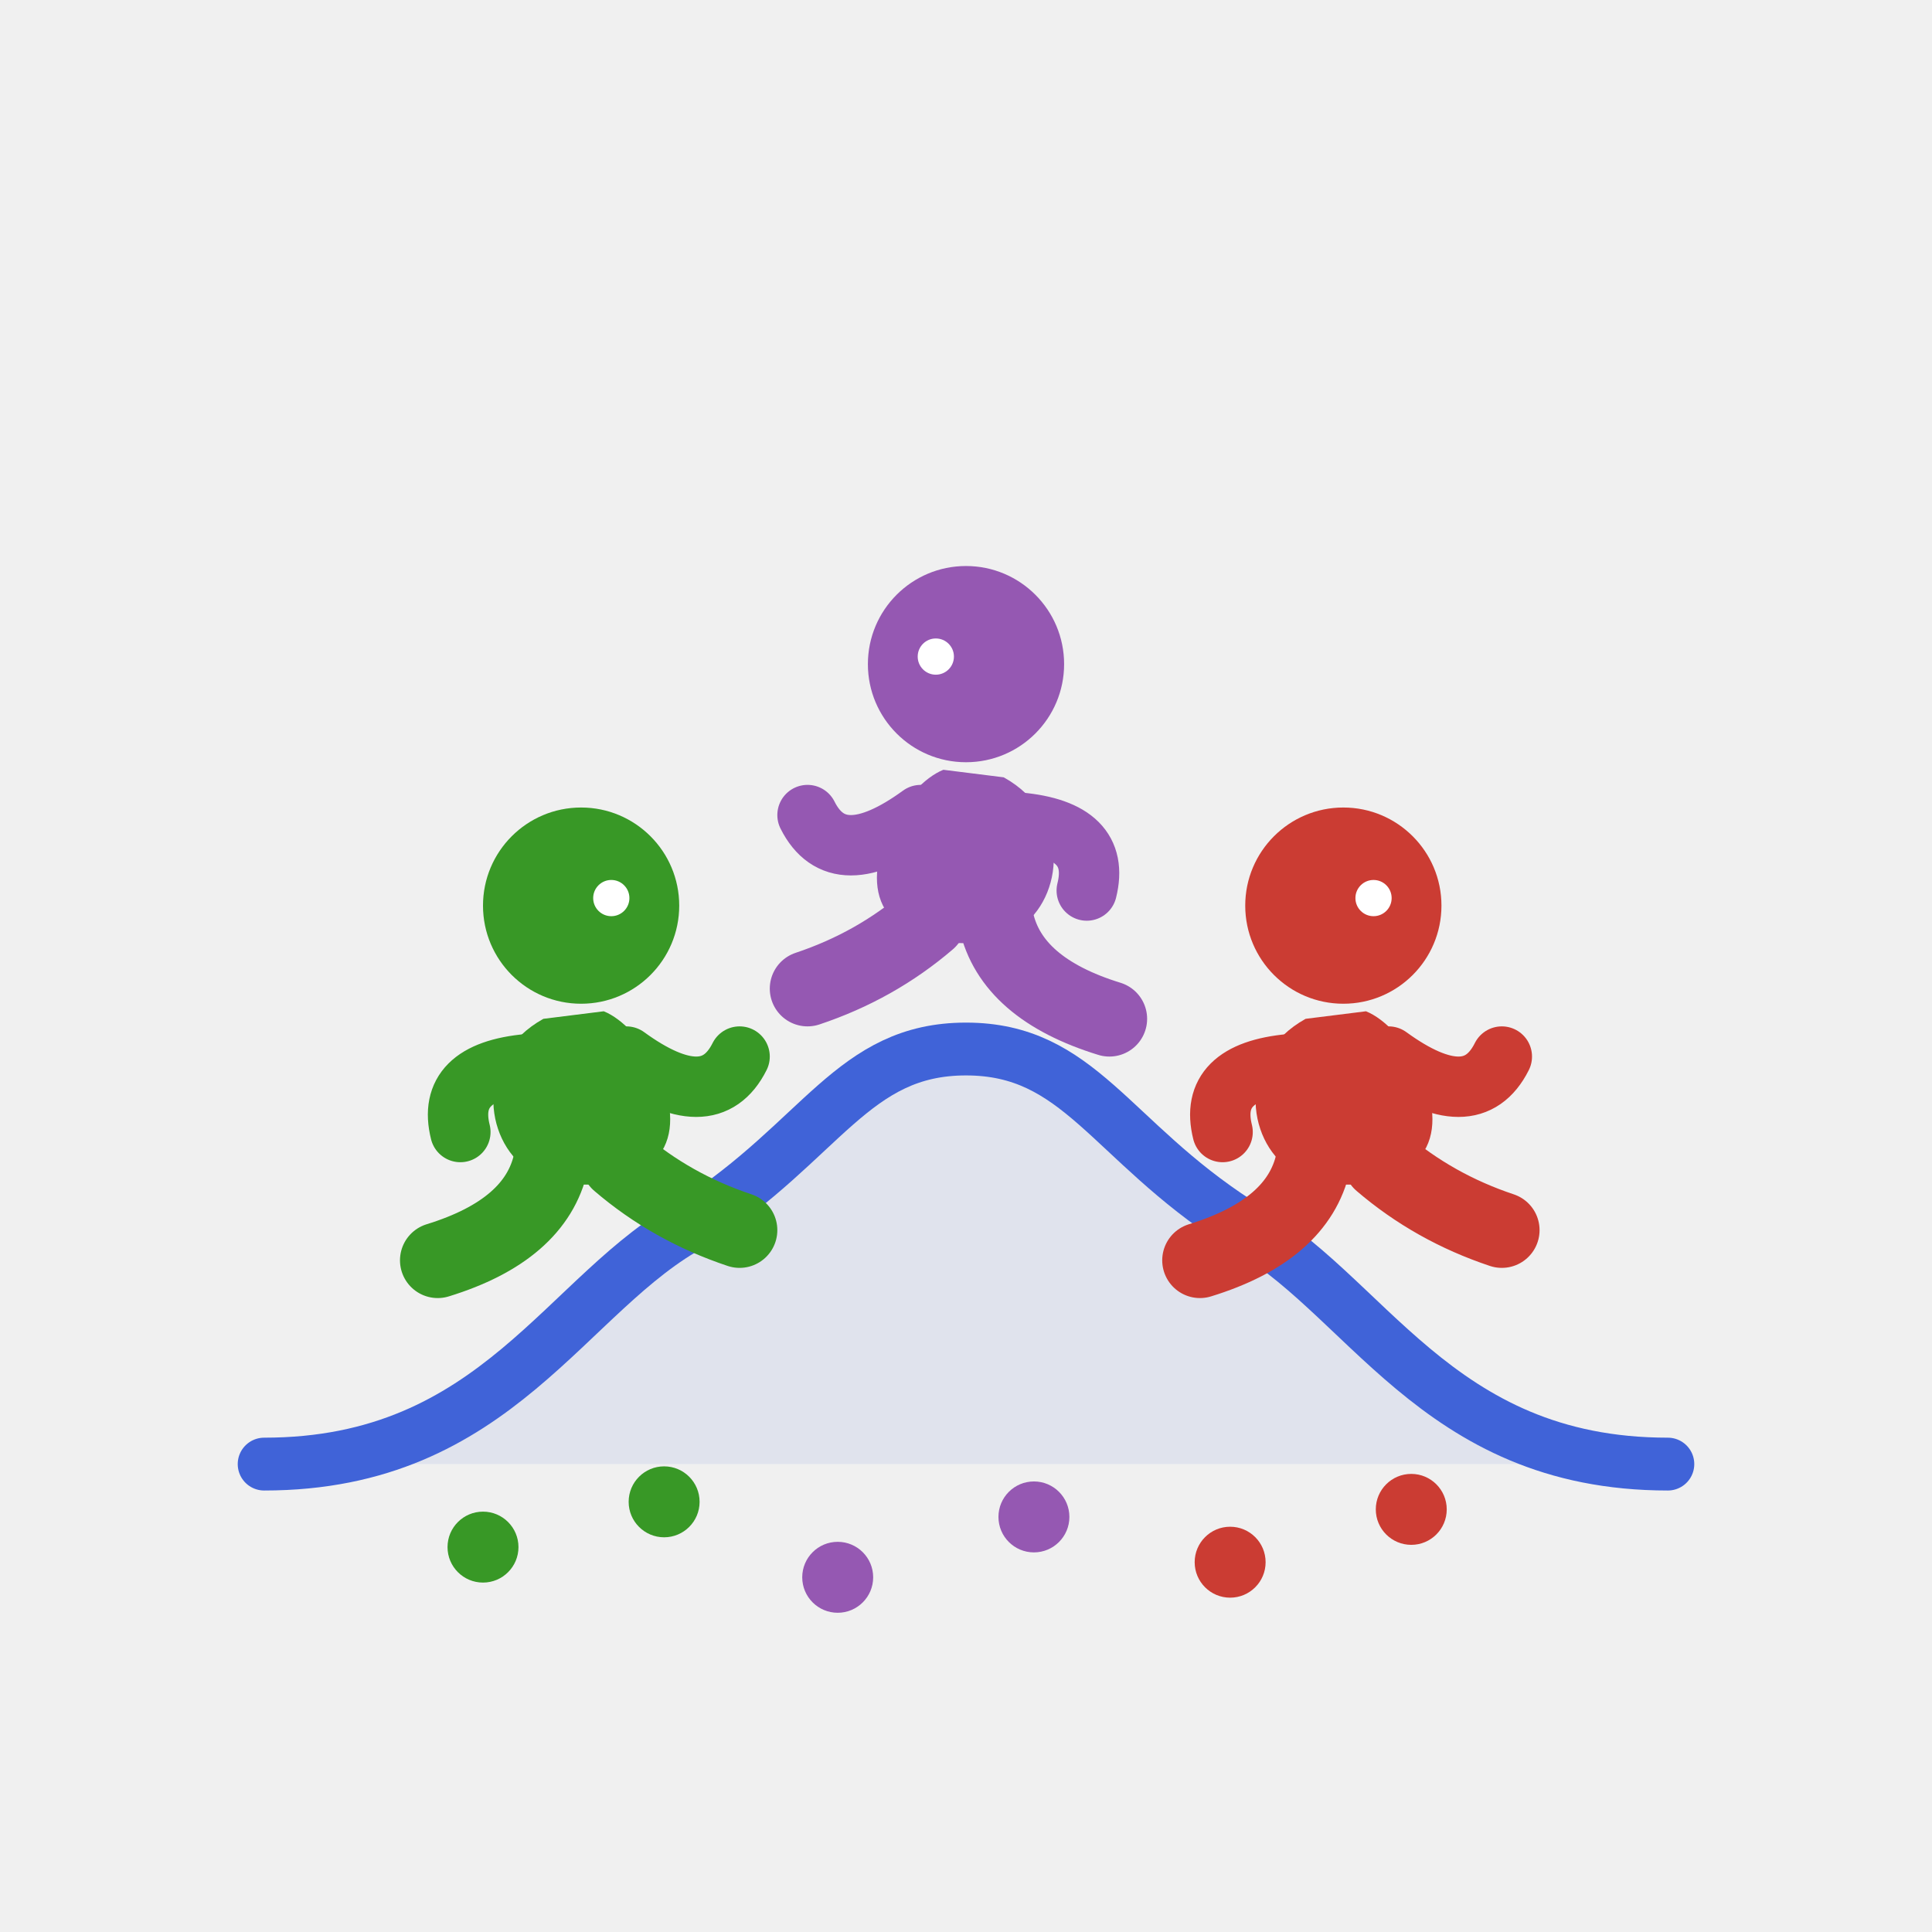
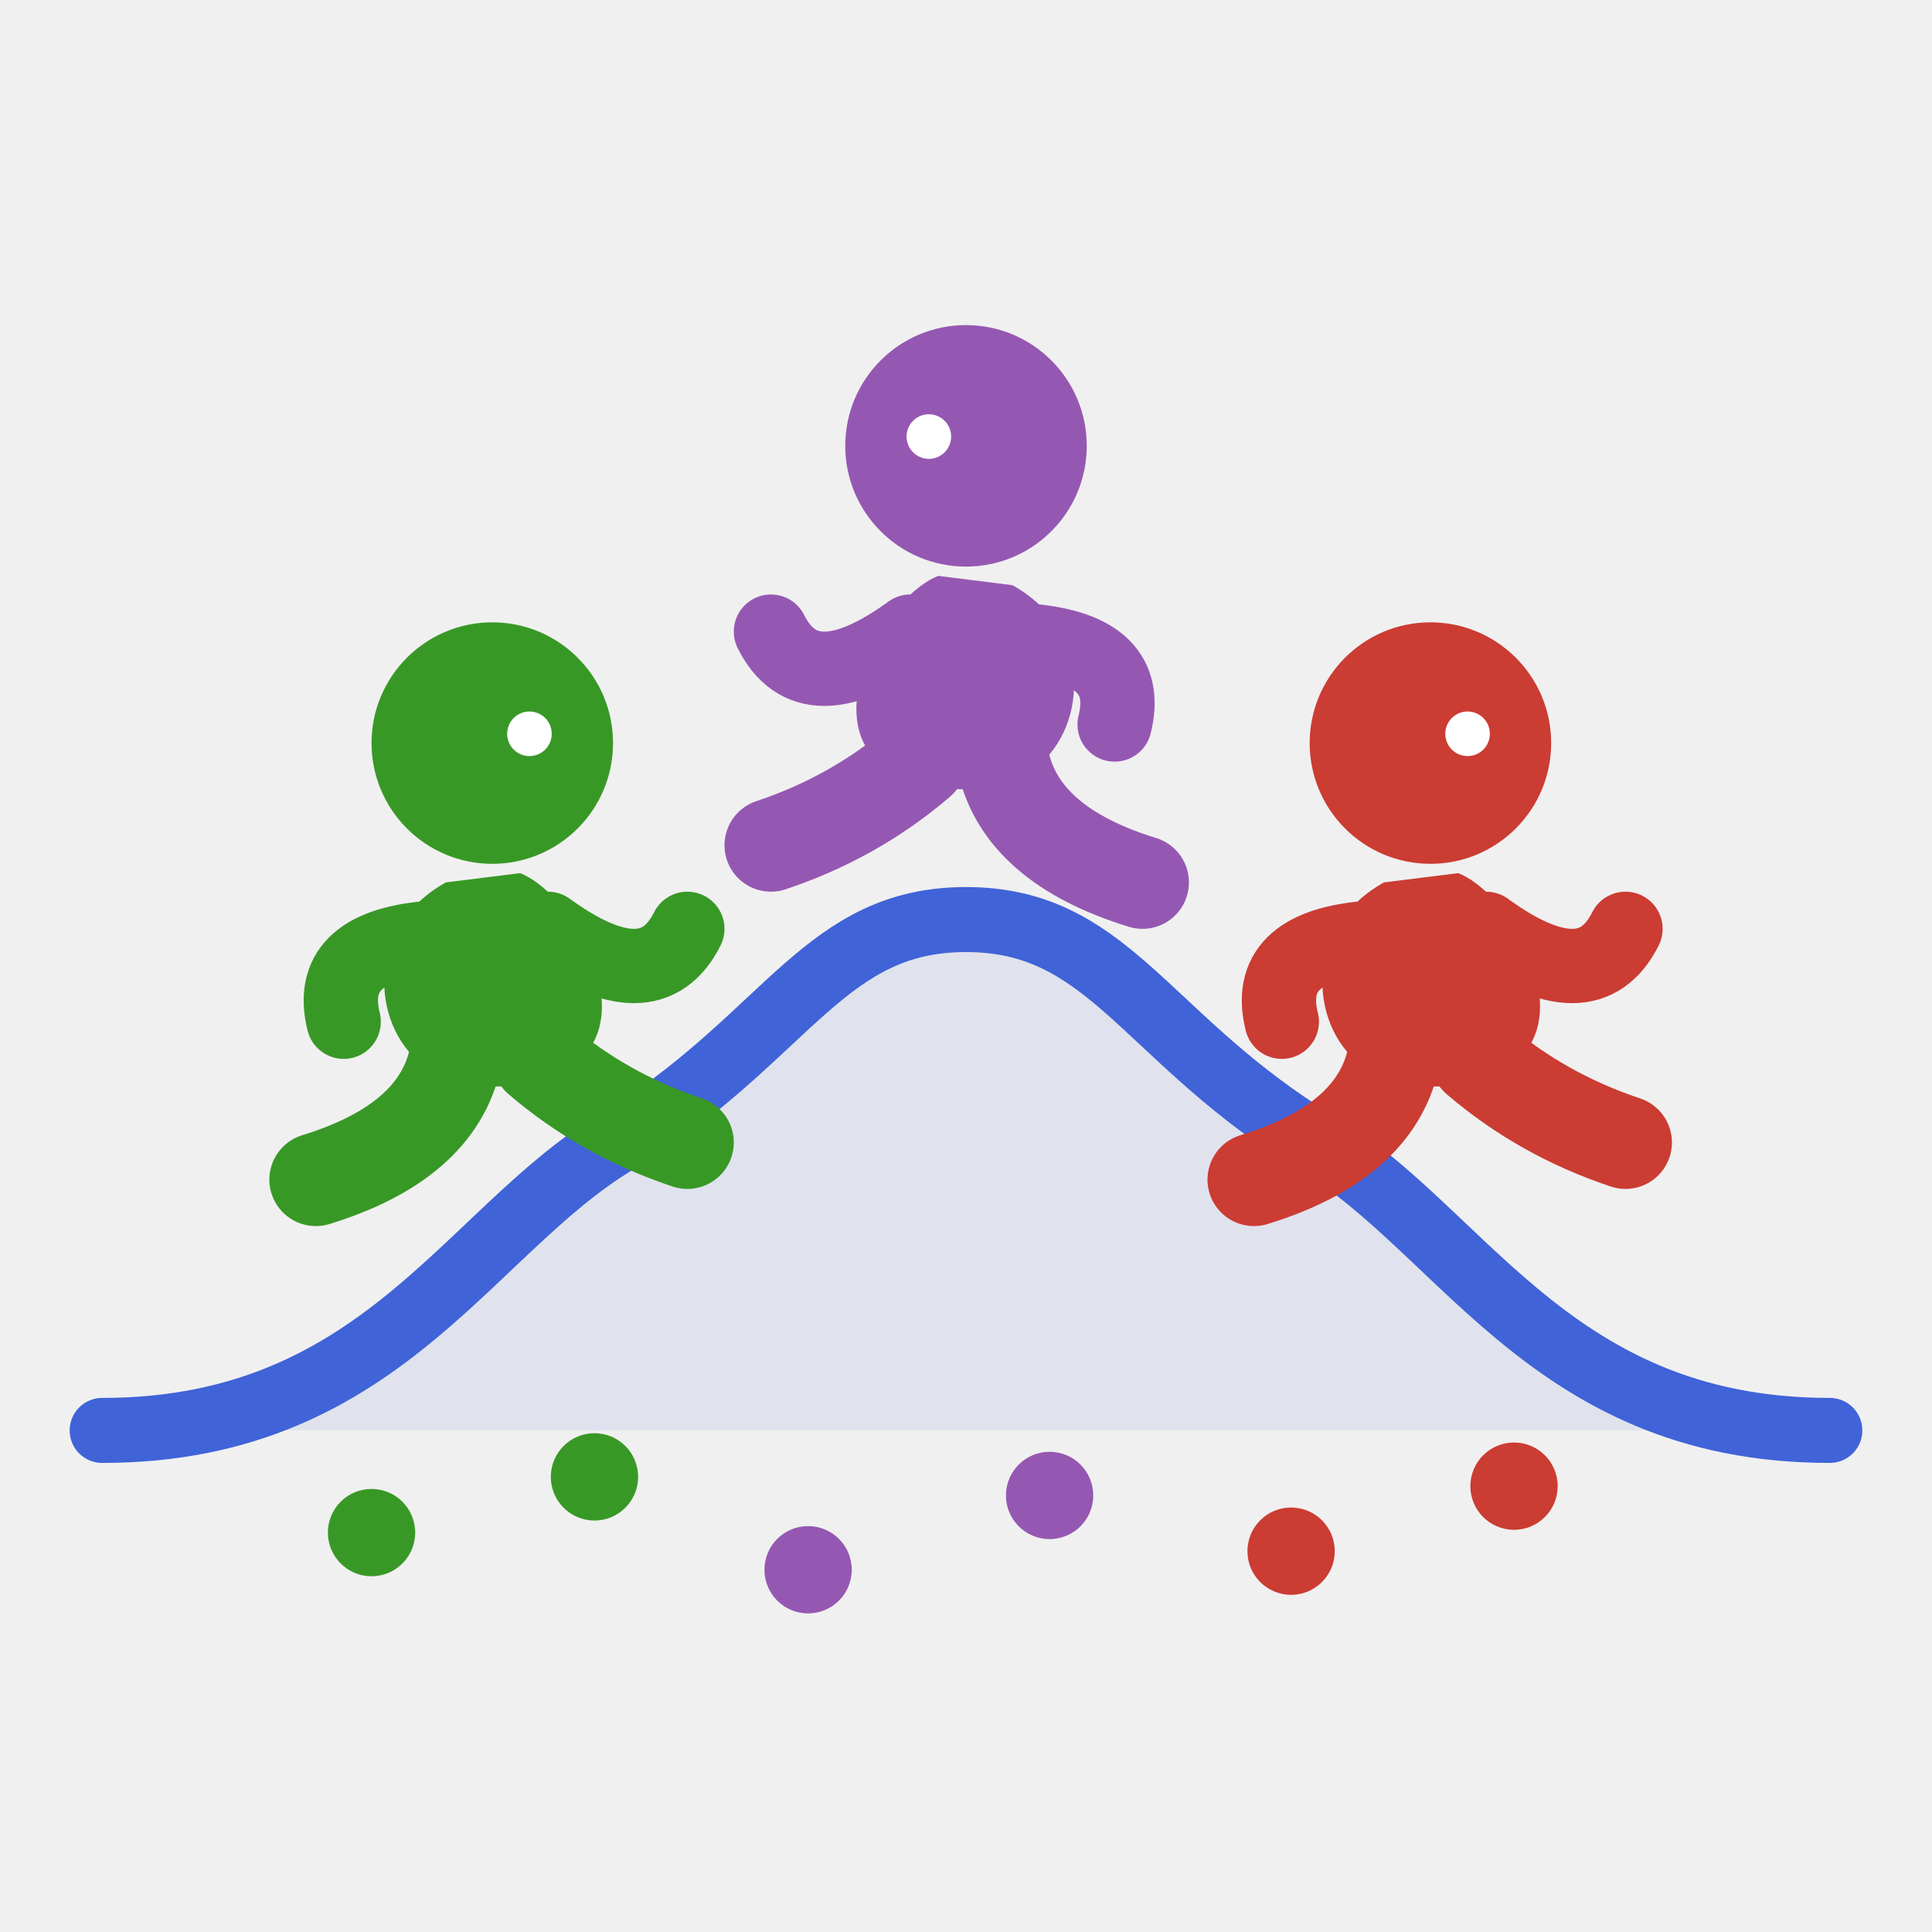
- <svg xmlns="http://www.w3.org/2000/svg" width="256" height="256" viewBox="0 0 256 256" role="img" aria-labelledby="title desc">
+ <svg xmlns="http://www.w3.org/2000/svg" width="256" height="256" viewBox="24 40 208 208" role="img" aria-labelledby="title desc">
  <path d="M35 194 C66 194 75 171 92 162 C109 151 113 139 128 139 C143 139 147 151 164 162 C181 171 190 194 221 194 Z" fill="#4063D8" opacity=".09" />
  <path d="M35 194 C66 194 75 171 92 162 C109 151 113 139 128 139 C143 139 147 151 164 162 C181 171 190 194 221 194" fill="none" stroke="#4063D8" stroke-width="7" stroke-linecap="round" stroke-linejoin="round" />
  <g transform="translate(77 120)">
    <circle cx="0" cy="0" r="13" fill="#389826" />
    <circle cx="4" cy="-1" r="2.4" fill="#FFFFFF" />
    <path d="M-5 15 C-14 20 -13 31 -7 35 C-3 38 8 38 11 32 C14 26 8 16 3 14 Z" fill="#389826" />
    <path d="M6 20 Q17 28 21 20 M-7 21 Q-18 22 -16 30" fill="none" stroke="#389826" stroke-width="8" stroke-linecap="round" stroke-linejoin="round" />
    <path d="M-4 34 Q-6 43 -19 47 M5 34 Q12 40 21 43" fill="none" stroke="#389826" stroke-width="10" stroke-linecap="round" stroke-linejoin="round" />
  </g>
  <g transform="translate(128 88) scale(-1 1)">
    <circle cx="0" cy="0" r="13" fill="#9558B2" />
    <circle cx="4" cy="-1" r="2.4" fill="#FFFFFF" />
    <path d="M-5 15 C-14 20 -13 31 -7 35 C-3 38 8 38 11 32 C14 26 8 16 3 14 Z" fill="#9558B2" />
    <path d="M6 20 Q17 28 21 20 M-7 21 Q-18 22 -16 30" fill="none" stroke="#9558B2" stroke-width="8" stroke-linecap="round" stroke-linejoin="round" />
    <path d="M-4 34 Q-6 43 -19 47 M5 34 Q12 40 21 43" fill="none" stroke="#9558B2" stroke-width="10" stroke-linecap="round" stroke-linejoin="round" />
  </g>
  <g transform="translate(178 120)">
    <circle cx="0" cy="0" r="13" fill="#CB3C33" />
    <circle cx="4" cy="-1" r="2.4" fill="#FFFFFF" />
    <path d="M-5 15 C-14 20 -13 31 -7 35 C-3 38 8 38 11 32 C14 26 8 16 3 14 Z" fill="#CB3C33" />
    <path d="M6 20 Q17 28 21 20 M-7 21 Q-18 22 -16 30" fill="none" stroke="#CB3C33" stroke-width="8" stroke-linecap="round" stroke-linejoin="round" />
    <path d="M-4 34 Q-6 43 -19 47 M5 34 Q12 40 21 43" fill="none" stroke="#CB3C33" stroke-width="10" stroke-linecap="round" stroke-linejoin="round" />
  </g>
  <circle cx="64" cy="205" r="4.7" fill="#389826" />
  <circle cx="88" cy="199" r="4.7" fill="#389826" />
  <circle cx="111" cy="209" r="4.7" fill="#9558B2" />
  <circle cx="137" cy="201" r="4.7" fill="#9558B2" />
  <circle cx="163" cy="207" r="4.7" fill="#CB3C33" />
  <circle cx="187" cy="200" r="4.7" fill="#CB3C33" />
</svg>
